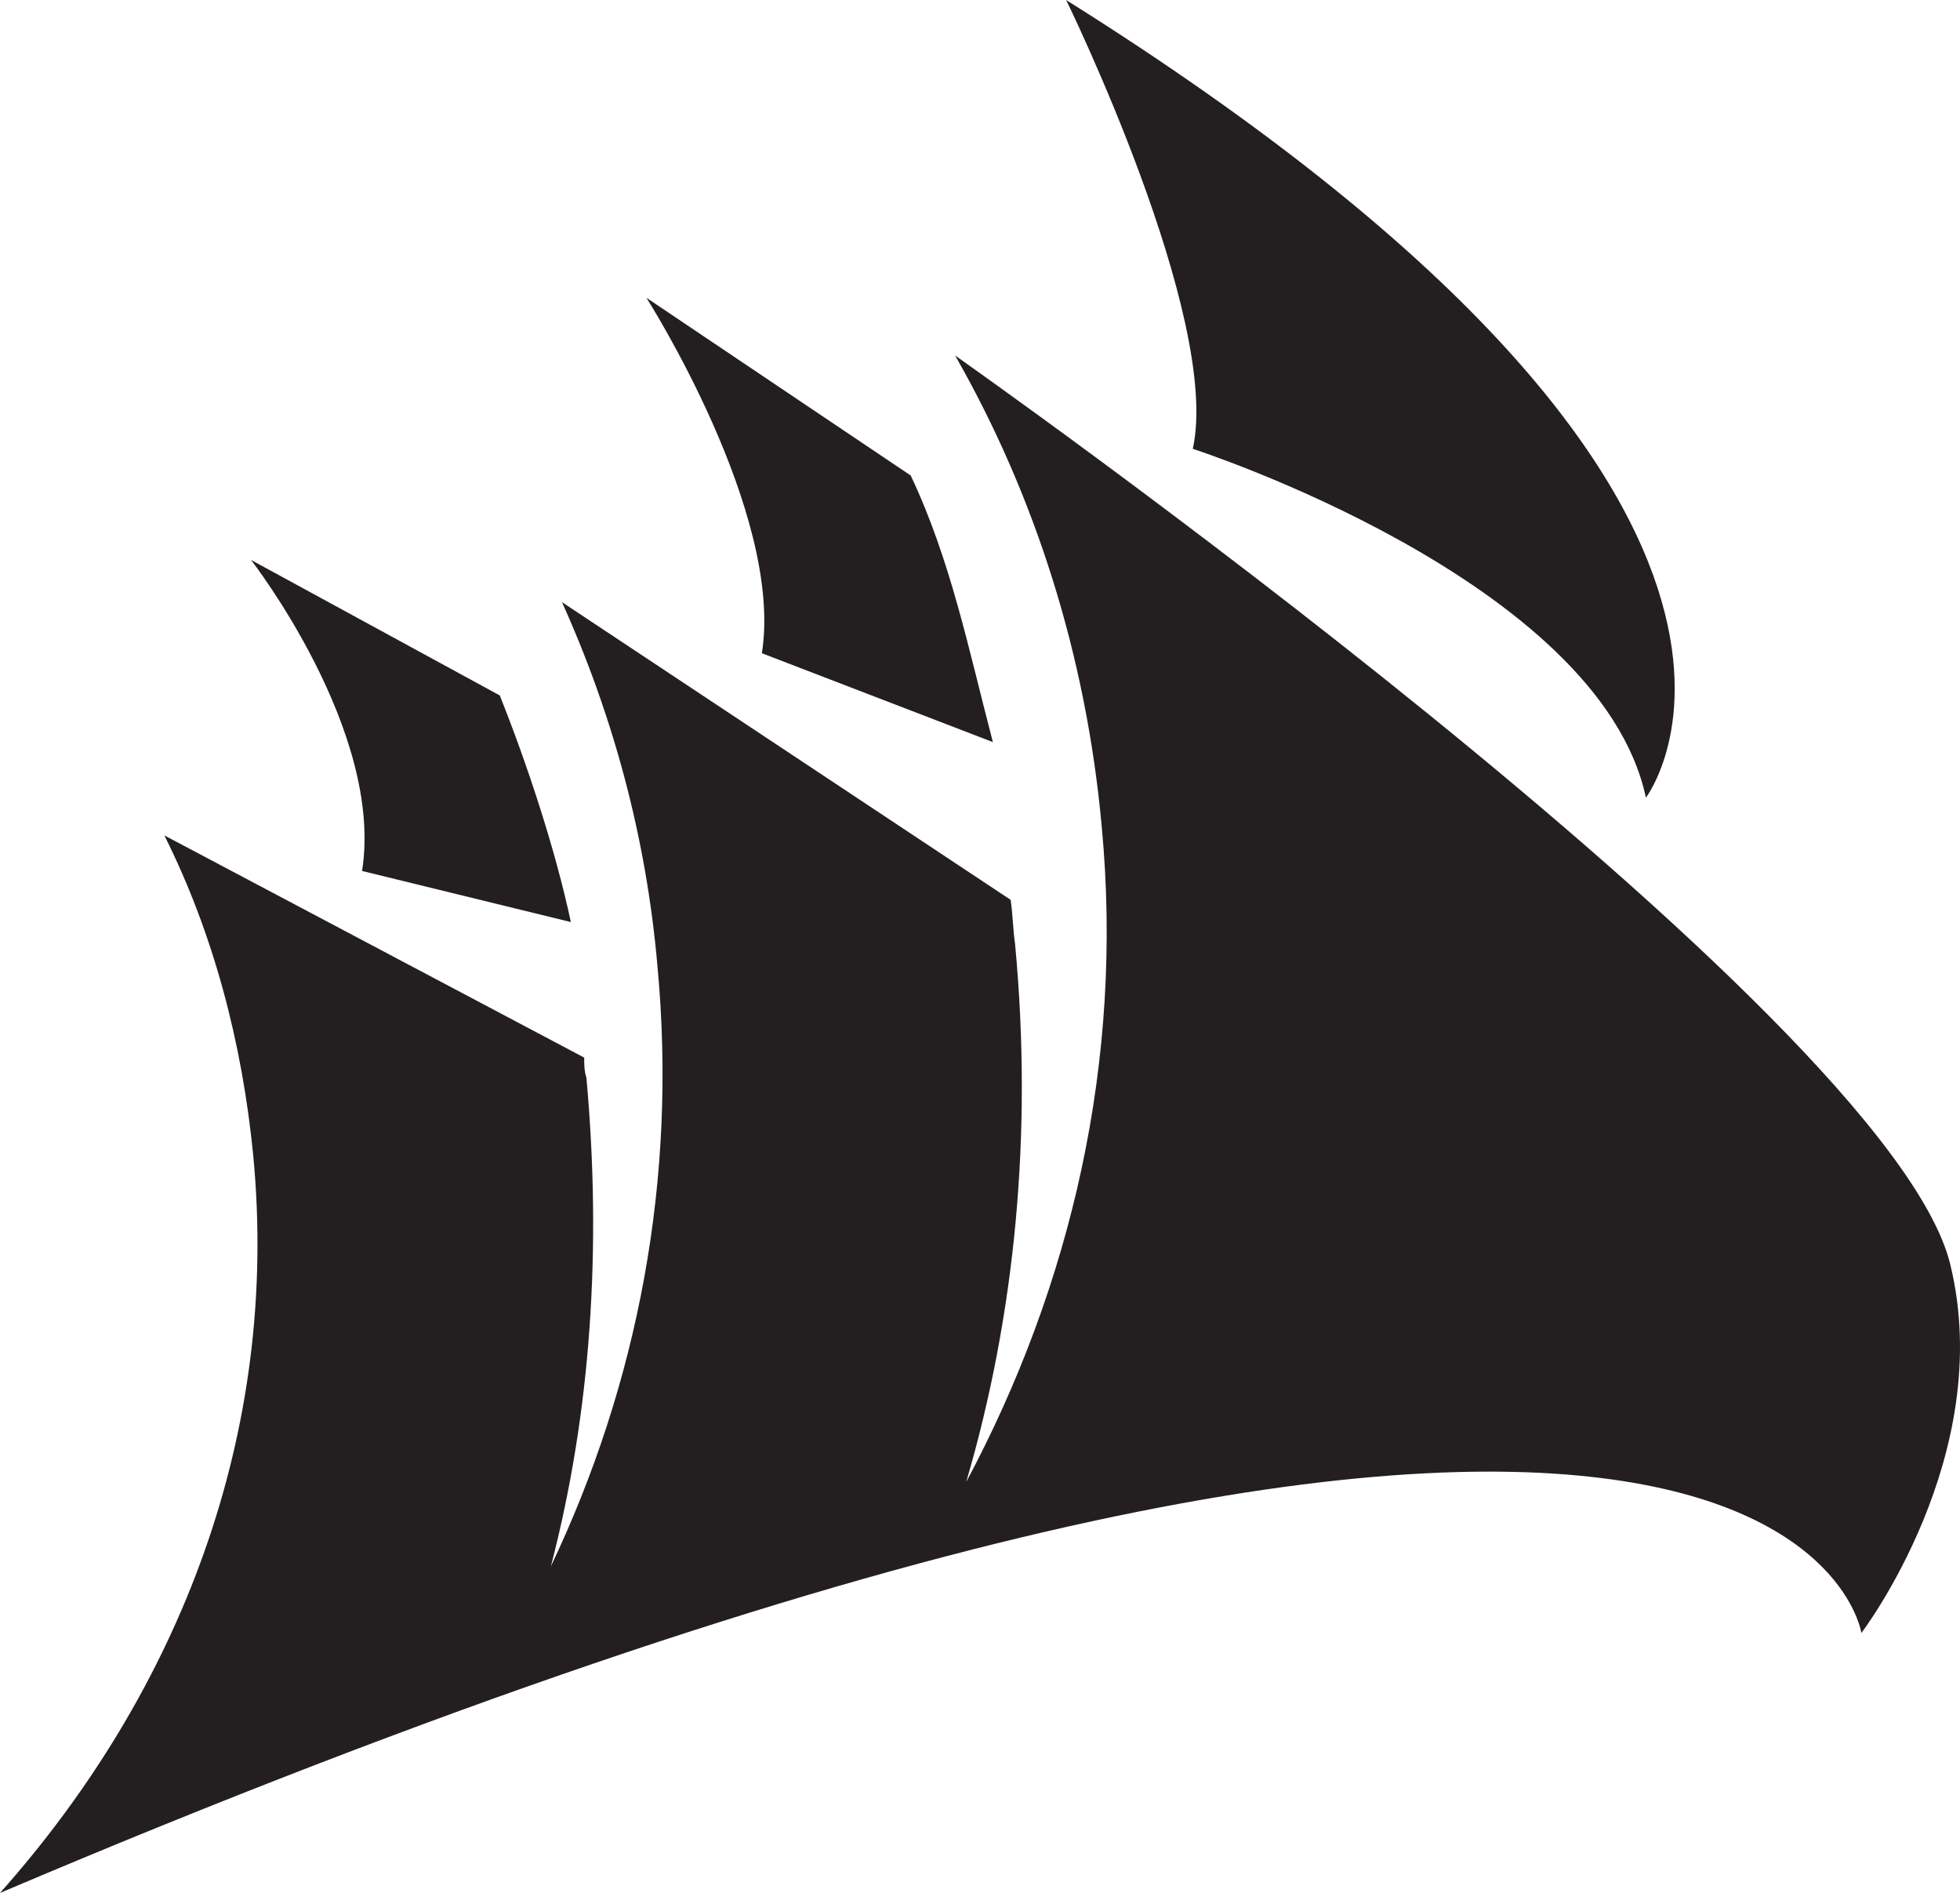
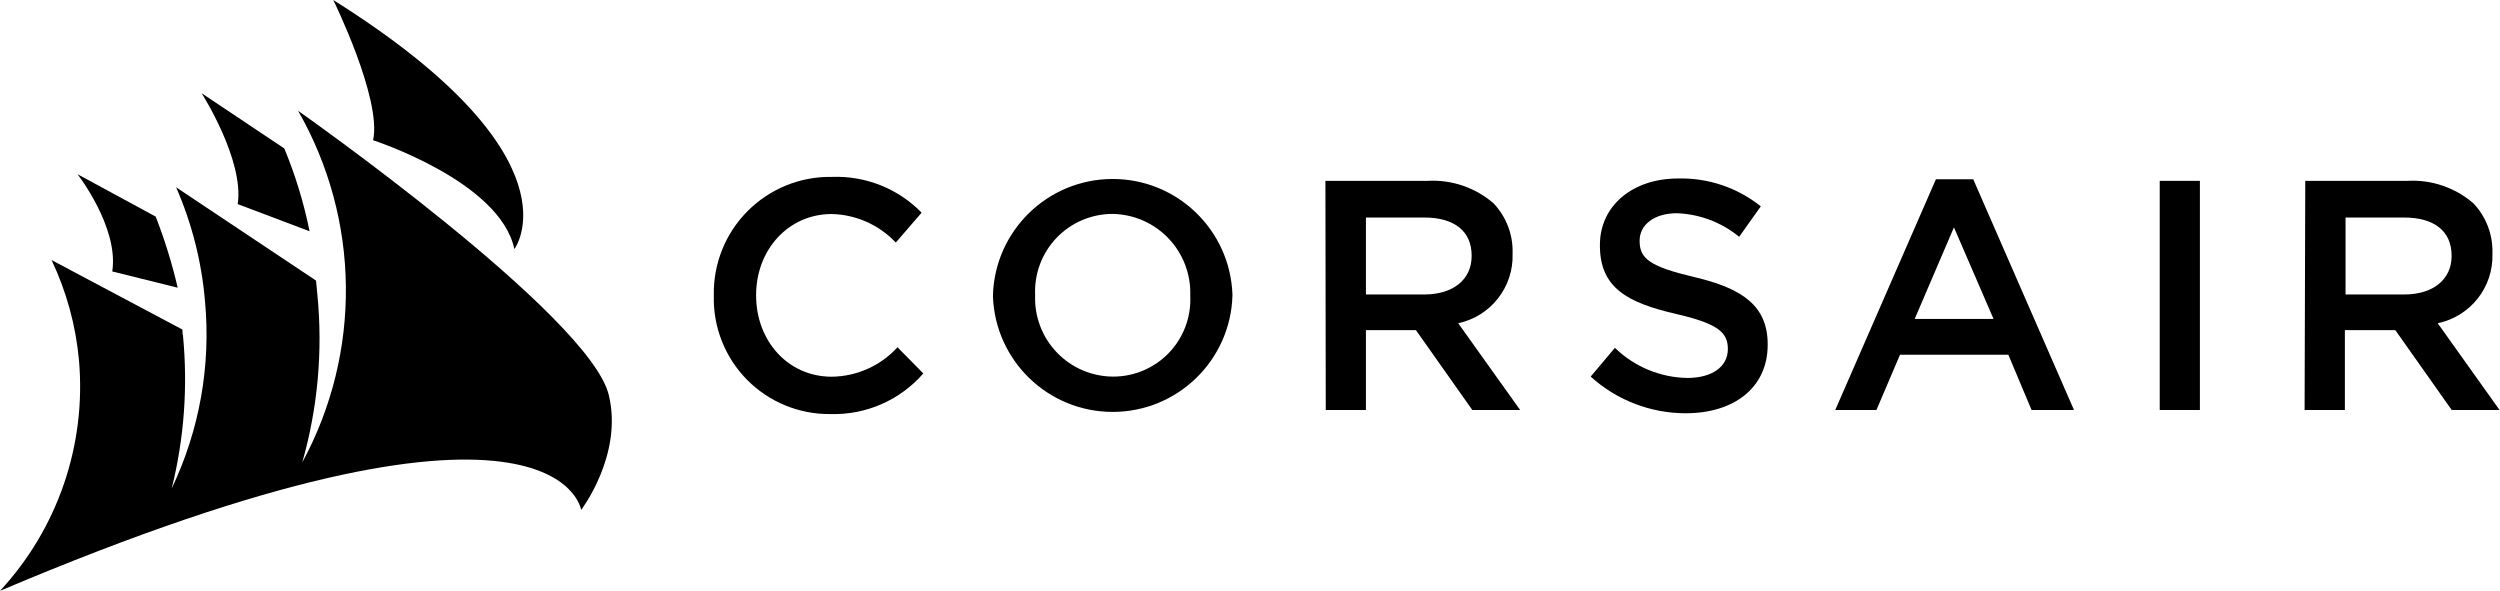
- <svg xmlns="http://www.w3.org/2000/svg" width="2500" height="2414" viewBox="0 0 1344.842 1298.512">
-   <g fill="#231F20">
-     <path d="M731.555-.001s106.685 217.944 86.874 307.863c0 0 278.901 89.921 310.909 239.279.001.001 153.931-201.178-397.783-547.142zM624.87 326.151c27.435 57.917 39.626 118.878 56.393 182.89l-158.506-60.964c15.241-96.016-79.25-243.852-79.25-243.852L624.87 326.151zM342.917 477.036c18.289 45.721 38.103 105.16 48.771 155.455l-143.264-35.054c15.241-96.017-76.203-213.37-76.203-213.37l170.696 92.969z" />
-     <path d="M655.352 243.851s640.111 449.602 682.784 623.348c32.007 131.068-60.962 252.994-60.962 252.994S1226.879 777.277 0 1298.511c123.451-138.689 192.034-315.484 173.746-505.992-7.622-77.729-27.435-152.409-60.964-219.467l288.05 152.409c0 4.572 0 9.145 1.525 13.717 10.669 117.354 3.047 230.135-24.386 335.295 59.439-124.973 86.872-265.188 73.156-411.5-7.62-88.395-30.481-172.219-65.537-249.946l307.863 204.226c1.524 10.669 1.524 19.813 3.048 30.481 12.193 129.545 0 254.52-33.53 368.825 71.635-134.117 108.211-288.051 92.97-449.602-10.67-117.355-45.722-227.088-100.589-323.106z" />
-   </g>
+ <svg xmlns="http://www.w3.org/2000/svg" id="Layer_1" data-name="Layer 1" viewBox="0 0 221.59 52.38">
+   <path d="M77.2,39.74v-.05A10.29,10.29,0,0,1,87.68,29.18a10.55,10.55,0,0,1,7.94,3.17L93.33,35a8.06,8.06,0,0,0-5.68-2.53c-3.86,0-6.7,3.19-6.7,7.17v.06c0,4,2.81,7.19,6.7,7.19a8,8,0,0,0,5.83-2.61l2.29,2.32a10.5,10.5,0,0,1-8.24,3.6A10.22,10.22,0,0,1,77.2,39.74Z" transform="translate(-13.93 -13.5)" />
+   <path d="M101.94,39.74v-.05a10.62,10.62,0,0,1,21.23-.06v.06a10.62,10.62,0,0,1-21.23.05Zm17.49,0v-.05a7,7,0,0,0-6.9-7.23,6.87,6.87,0,0,0-6.85,7.17v.06a6.94,6.94,0,0,0,6.91,7.19A6.83,6.83,0,0,0,119.43,39.74Z" transform="translate(-13.93 -13.5)" />
+   <path d="M131.41,29.53h9.05a8.22,8.22,0,0,1,5.86,2A6.16,6.16,0,0,1,148,35.94V36a6.09,6.09,0,0,1-4.82,6.15l5.49,7.69h-4.24l-5-7.08H135v7.08h-3.56Zm8.78,10.07c2.56,0,4.18-1.34,4.18-3.4v-.05c0-2.18-1.56-3.37-4.2-3.37H135V39.6Z" transform="translate(-13.93 -13.5)" />
+   <path d="M154.92,46.88l2.15-2.55A9.42,9.42,0,0,0,163.48,47c2.21,0,3.6-1,3.6-2.56v0c0-1.45-.81-2.24-4.58-3.11-4.33-1-6.76-2.32-6.76-6.06v-.06c0-3.48,2.9-5.89,6.93-5.89A11.28,11.28,0,0,1,170,31.79l-1.92,2.7a9.22,9.22,0,0,0-5.51-2.09c-2.09,0-3.31,1.08-3.31,2.41v.06c0,1.57.93,2.26,4.85,3.19,4.29,1,6.5,2.58,6.5,5.95v.06c0,3.8-3,6.06-7.26,6.06A12.55,12.55,0,0,1,154.92,46.88Z" transform="translate(-13.93 -13.5)" />
+   <path d="M185.52,29.39h3.31l8.93,20.45H194l-2.06-4.9h-9.6l-2.09,4.9h-3.65Zm5.11,12.38-3.51-8.12-3.48,8.12Z" transform="translate(-13.93 -13.5)" />
+   <path d="M205.36,29.53h3.56V49.84h-3.56Z" transform="translate(-13.93 -13.5)" />
+   <path d="M218.26,29.53h9.05a8.22,8.22,0,0,1,5.86,2,6.16,6.16,0,0,1,1.68,4.38V36A6.09,6.09,0,0,1,230,42.15l5.48,7.69h-4.24l-5-7.08h-4.47v7.08h-3.57Zm8.79,10.07c2.55,0,4.18-1.34,4.18-3.4v-.05c0-2.18-1.57-3.37-4.21-3.37h-5.19V39.6Z" transform="translate(-13.93 -13.5)" />
+   <path d="M43.47,13.5S47.79,22.27,47,25.93c0,0,11.27,3.64,12.52,9.65C59.52,35.58,65.69,27.46,43.47,13.5Z" transform="translate(-13.93 -13.5)" />
+   <path d="M39.13,26.66A39.68,39.68,0,0,1,41.37,34L35,31.59c.59-3.9-3.2-9.83-3.2-9.83Z" transform="translate(-13.93 -13.5)" />
+   <path d="M27.73,32.7A46,46,0,0,1,29.68,39l-5.8-1.44c.6-3.9-3.08-8.62-3.08-8.62Z" transform="translate(-13.93 -13.5)" />
+   <path d="M40.35,23.32S66.19,41.47,67.89,48.51c1.29,5.3-2.45,10.19-2.45,10.19s-2-13.82-51.51,7.17a26.63,26.63,0,0,0,7-20.44,26.3,26.3,0,0,0-2.43-8.88l11.6,6.16c0,.18,0,.36.05.55a40.11,40.11,0,0,1-1,13.53,31.68,31.68,0,0,0,2.95-16.6A31.93,31.93,0,0,0,29.54,30.1l12.4,8.27c.05.41.08.82.12,1.24a40,40,0,0,1-1.34,14.88,32,32,0,0,0-.37-31.17Z" transform="translate(-13.93 -13.5)" />
</svg>
